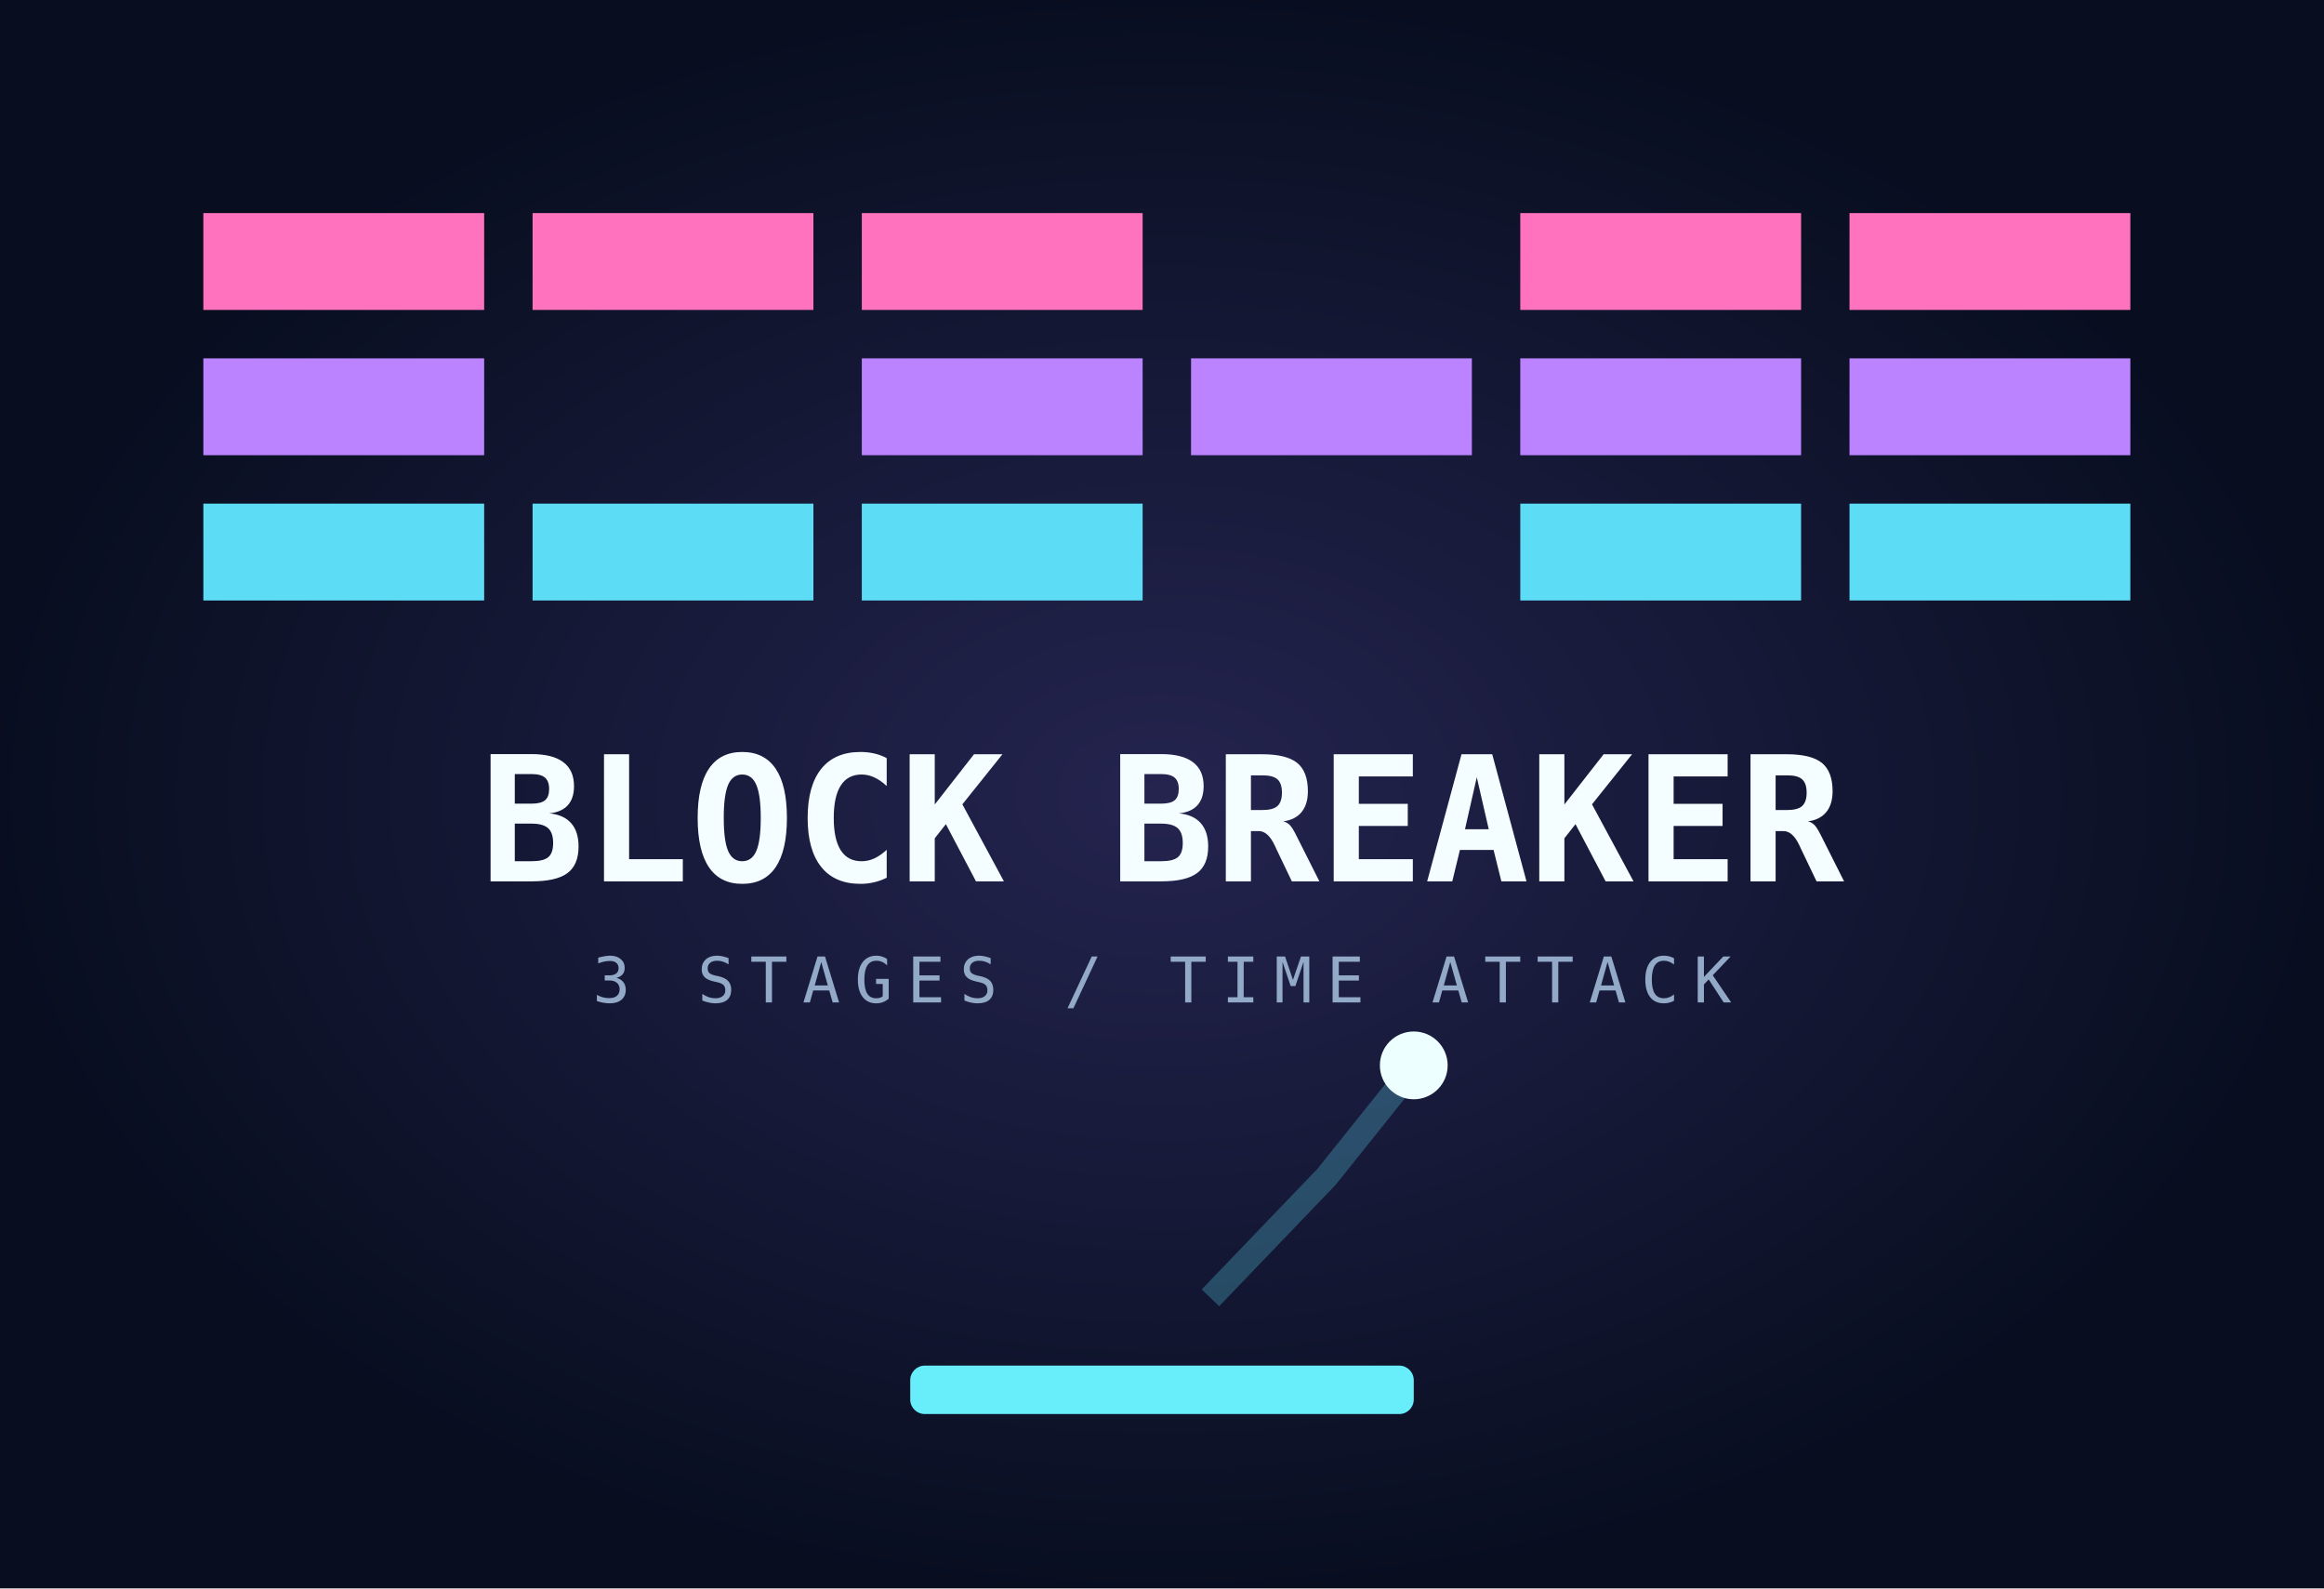
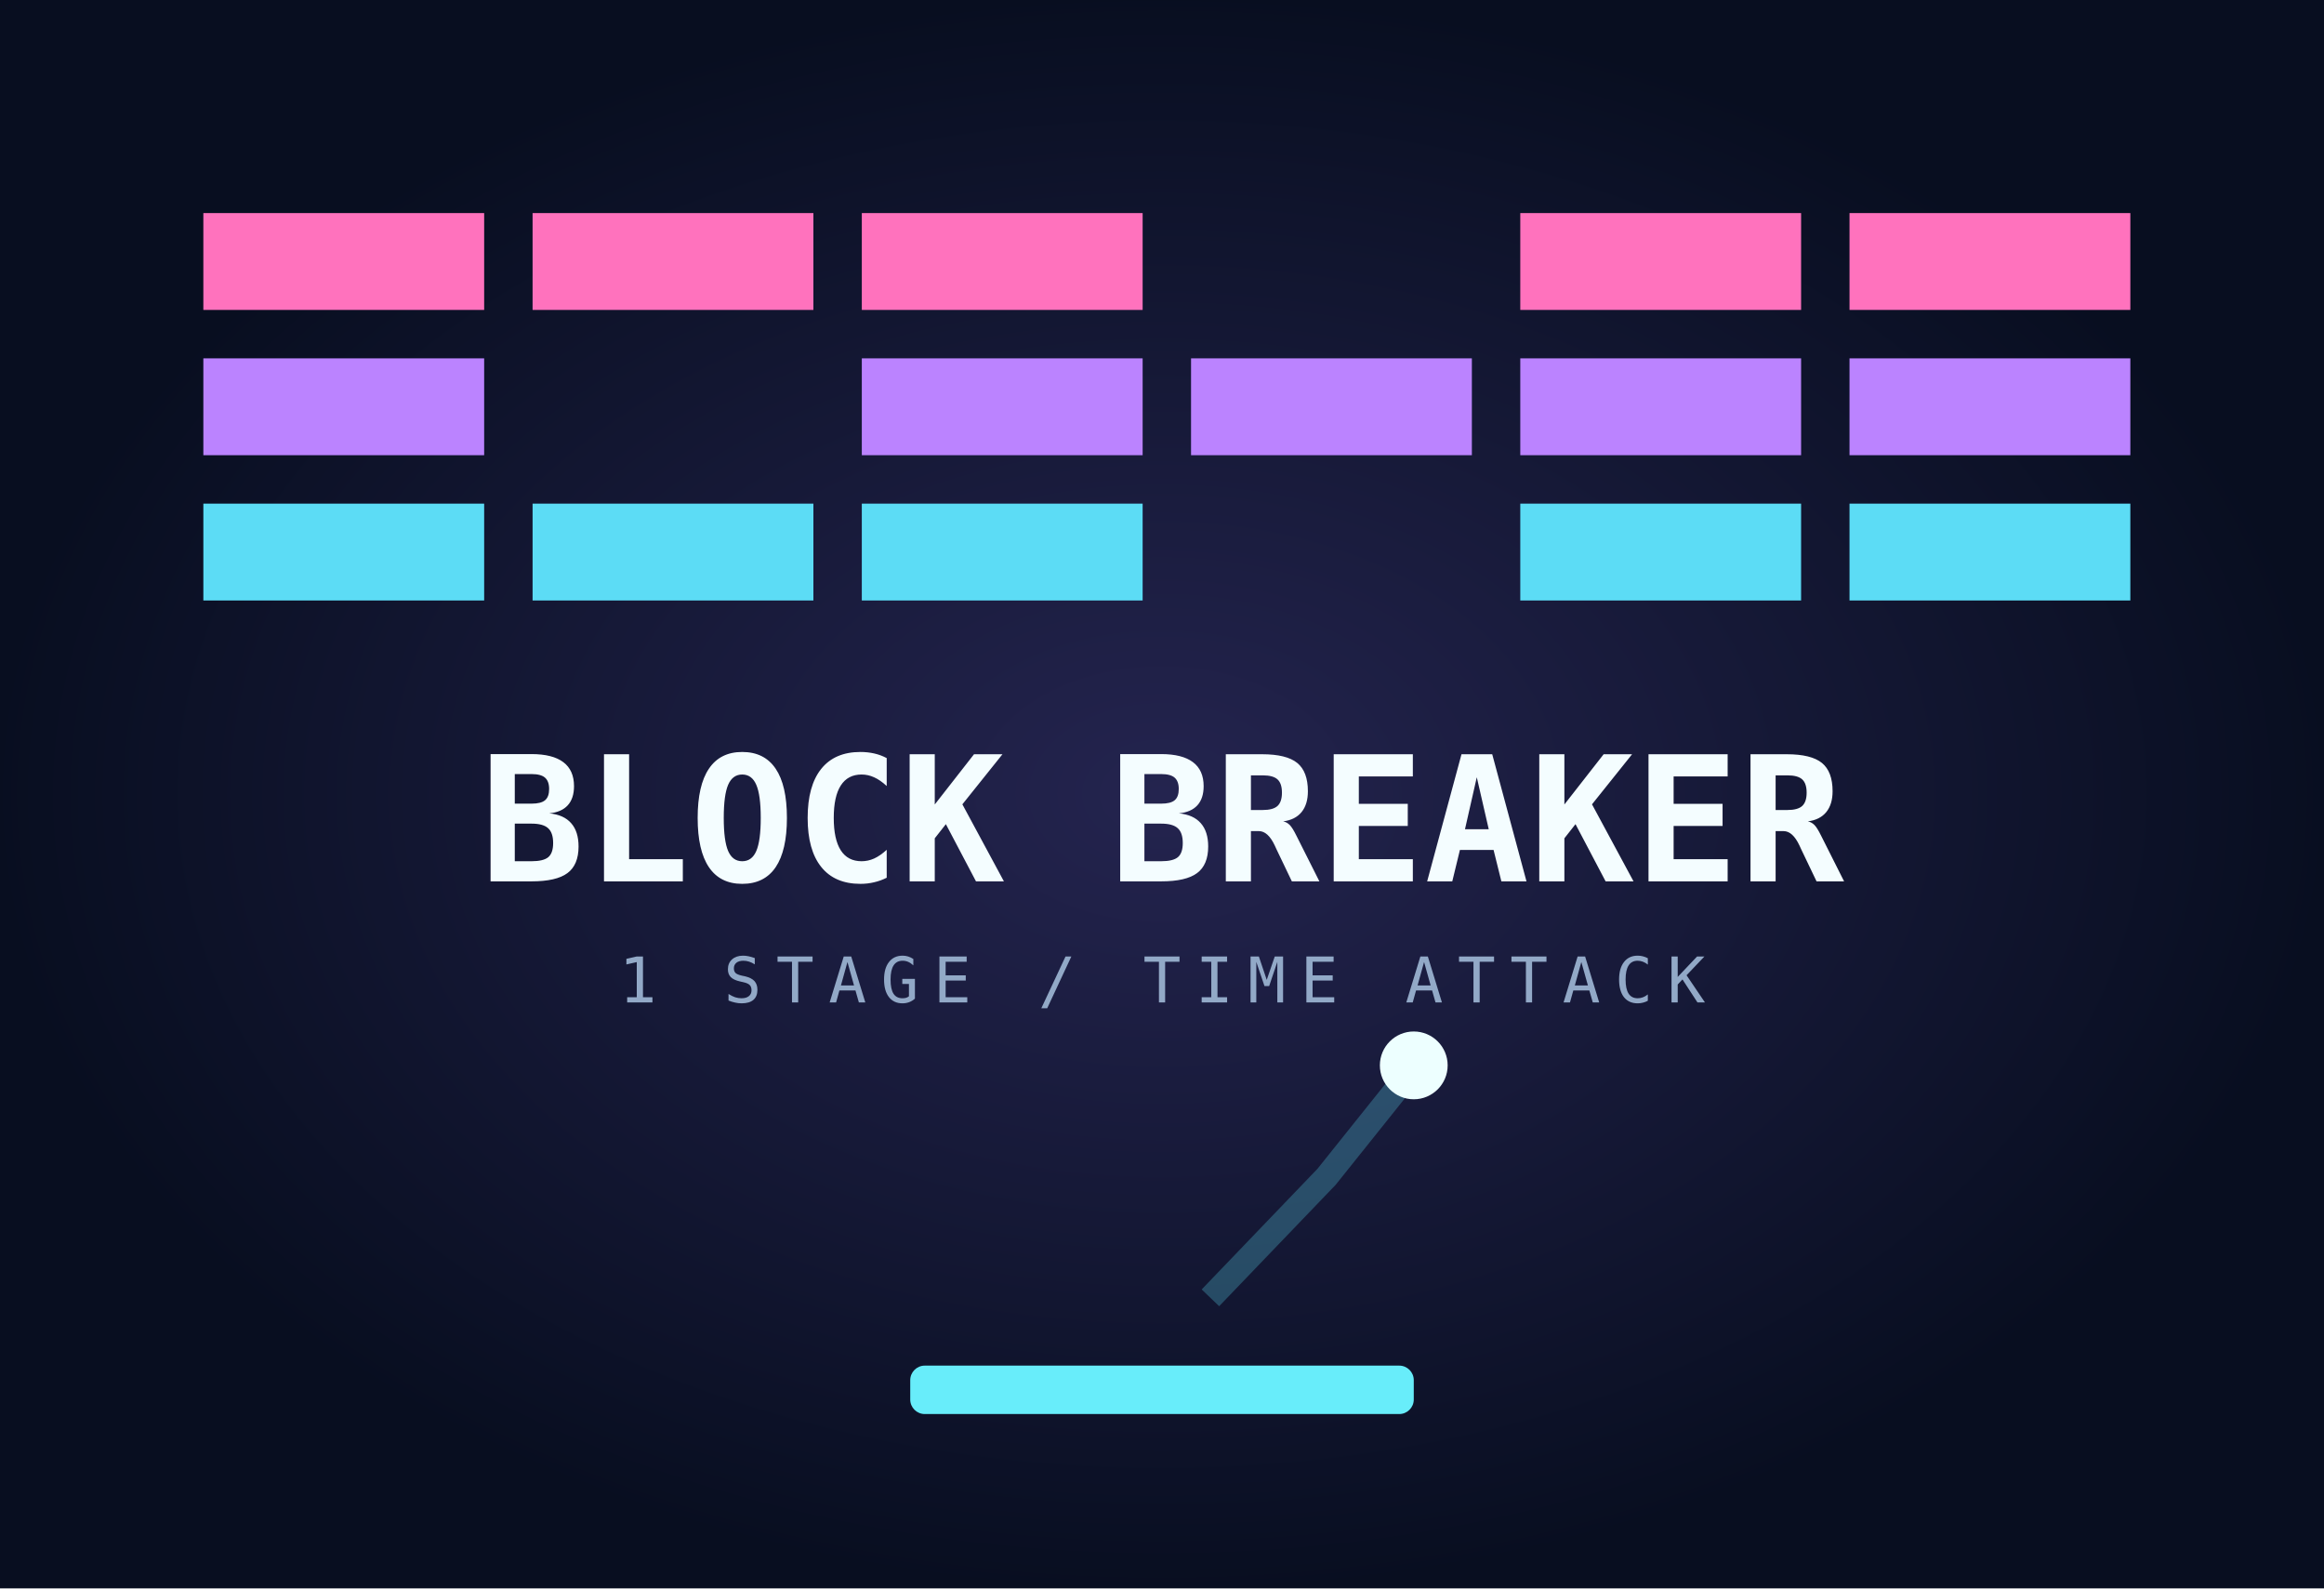
<svg xmlns="http://www.w3.org/2000/svg" width="480" height="328" viewBox="0 0 480 328">
  <defs>
    <radialGradient id="bg">
      <stop stop-color="#24244f" />
      <stop offset="1" stop-color="#080e20" />
    </radialGradient>
  </defs>
  <path fill="url(#bg)" d="M0 0h480v328H0z" />
  <g fill="#ff72bd">
    <path d="M42 44h58v20H42zm68 0h58v20h-58zm68 0h58v20h-58zm136 0h58v20h-58zm68 0h58v20h-58z" />
  </g>
  <path fill="#bb83ff" d="M42 74h58v20H42zm136 0h58v20h-58zm68 0h58v20h-58zm68 0h58v20h-58zm68 0h58v20h-58z" />
  <path fill="#5cdcf5" d="M42 104h58v20H42zm68 0h58v20h-58zm68 0h58v20h-58zm136 0h58v20h-58zm68 0h58v20h-58z" />
  <text x="240" y="182" text-anchor="middle" font-family="monospace" font-weight="bold" font-size="36" fill="#f4fdff">BLOCK BREAKER</text>
-   <text x="240" y="207" text-anchor="middle" font-family="monospace" font-size="13" letter-spacing="3" fill="#92a9c7">3 STAGES / TIME ATTACK</text>
+   <text x="240" y="207" text-anchor="middle" font-family="monospace" font-size="13" letter-spacing="3" fill="#92a9c7">1 STAGE / TIME ATTACK</text>
  <path d="m250 268 24-25 16-20" stroke="#64edff" stroke-width="5" opacity=".25" fill="none" />
  <circle cx="292" cy="220" r="7" fill="#edffff" />
  <rect x="188" y="282" width="104" height="10" rx="3" fill="#68edfa" />
</svg>
